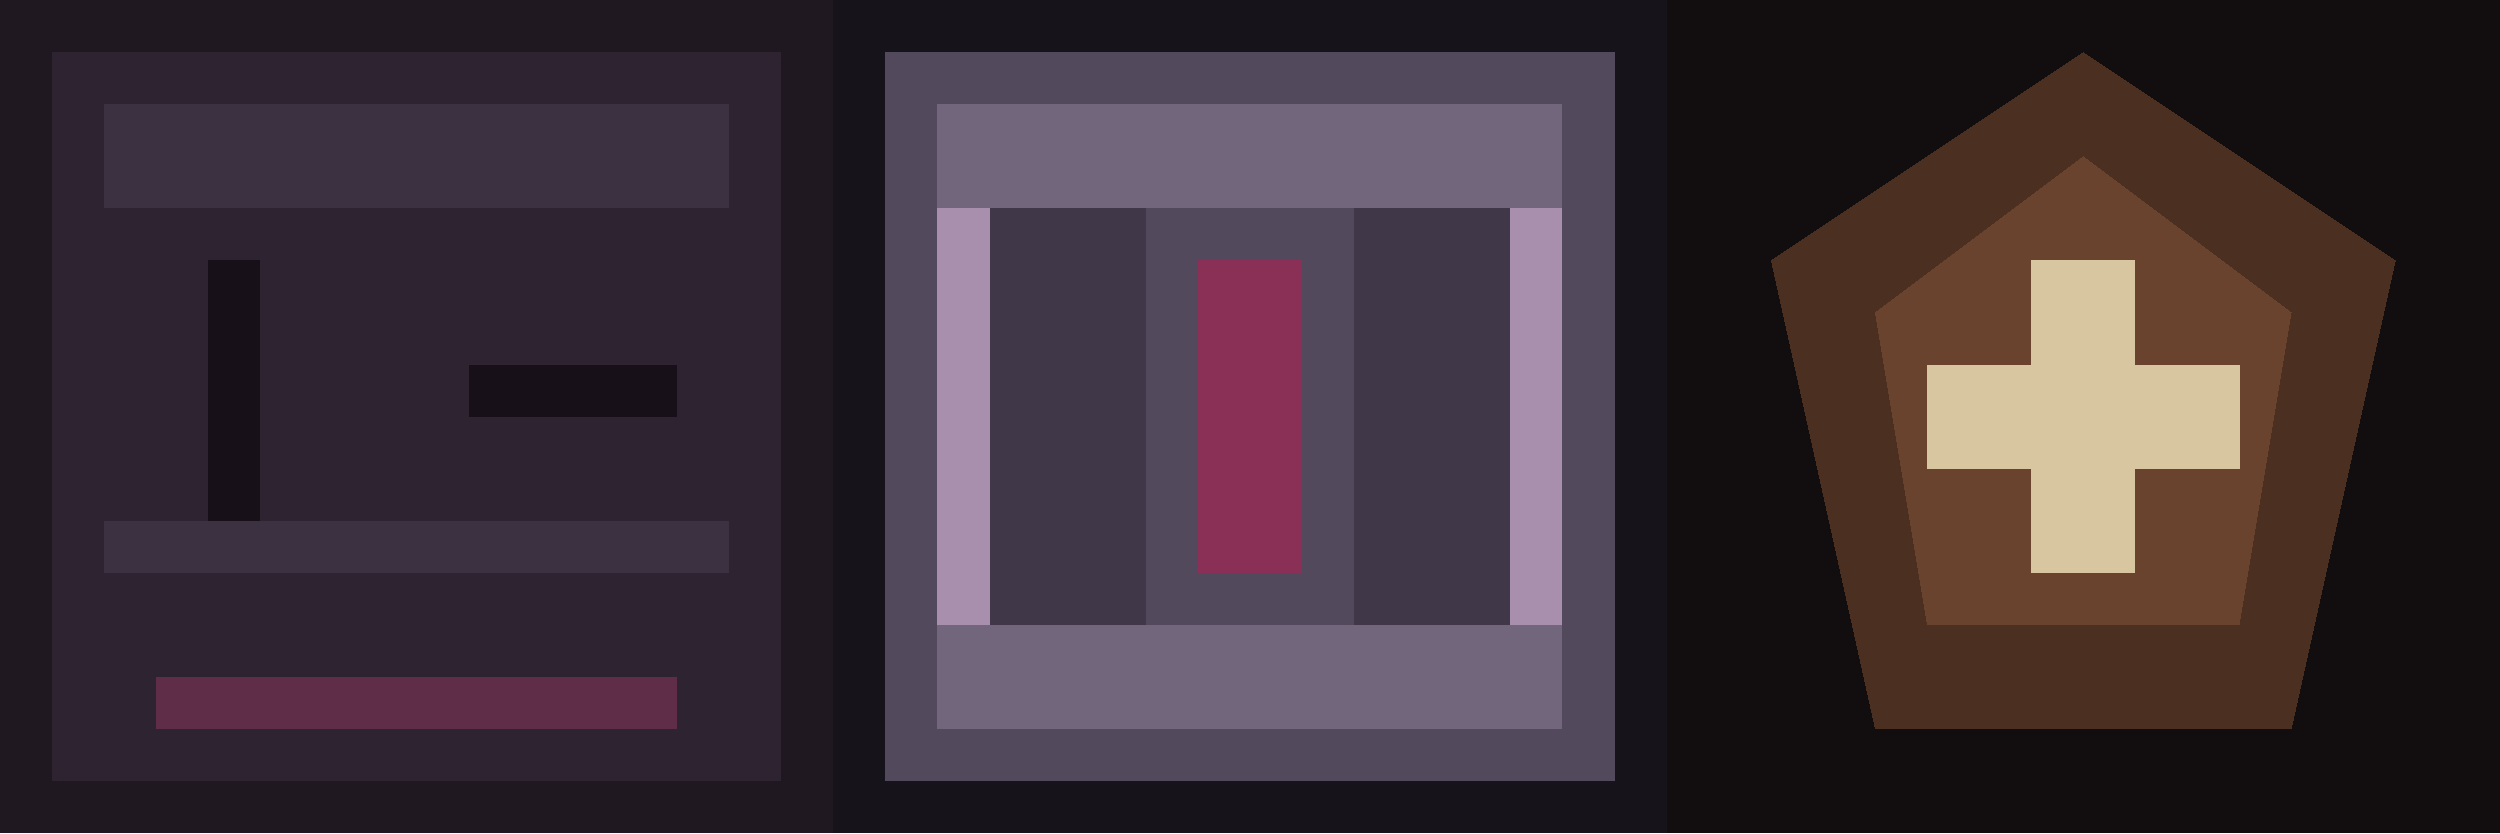
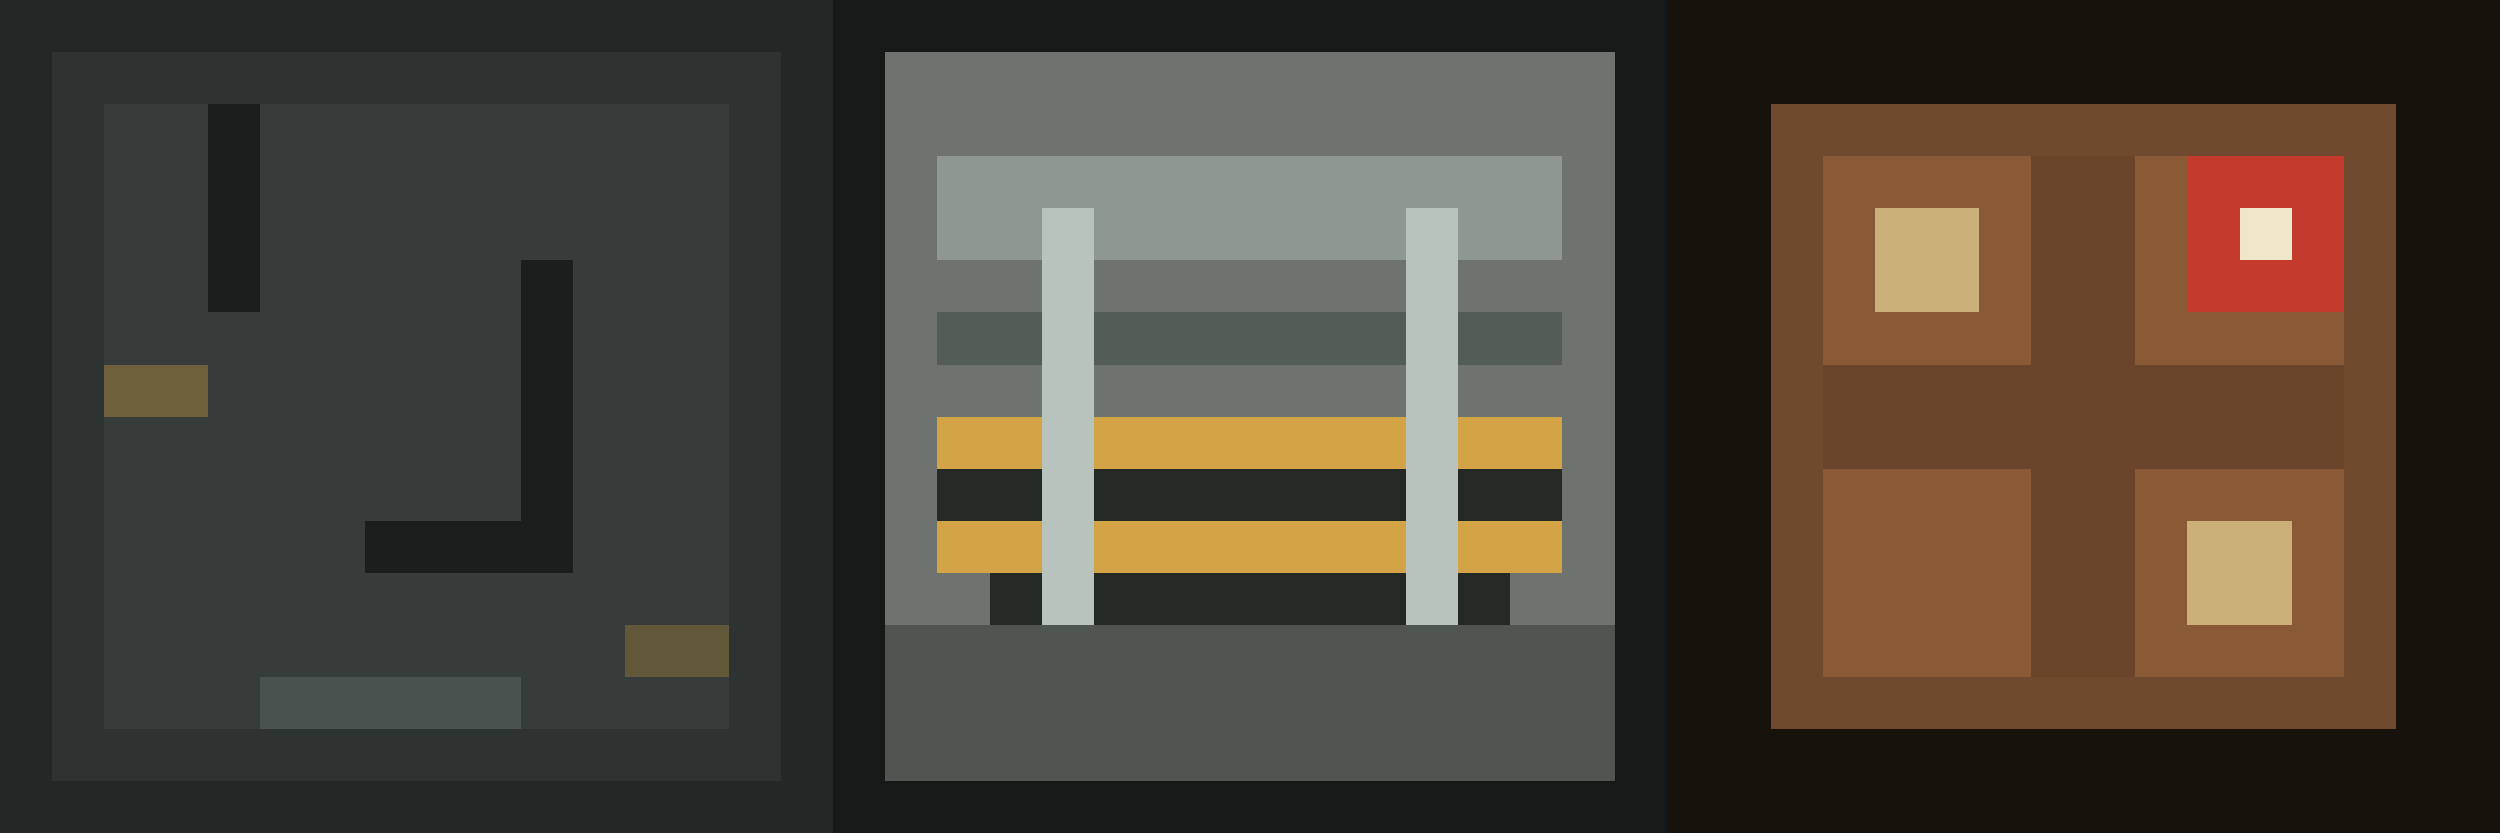
<svg xmlns="http://www.w3.org/2000/svg" width="48" height="16" viewBox="0 0 48 16" shape-rendering="crispEdges">
  <g transform="translate(0 0)">
-     <rect width="16" height="16" fill="#201820" />
-     <rect x="1" y="1" width="14" height="14" fill="#2e2330" />
-     <rect x="2" y="2" width="12" height="2" fill="#3c3140" />
-     <rect x="2" y="10" width="12" height="1" fill="#3c3140" />
-     <rect x="3" y="13" width="10" height="1" fill="#5f2d47" />
-     <rect x="4" y="5" width="1" height="5" fill="#181018" />
-     <rect x="9" y="7" width="4" height="1" fill="#181018" />
+     <rect width="16" height="16" fill="#232726" />
+     <rect x="1" y="1" width="14" height="14" fill="#2d3331" />
+     <rect x="2" y="2" width="12" height="12" fill="#353c39" />
+     <rect x="4" y="2" width="1" height="4" fill="#1a1e1d" />
+     <rect x="10" y="5" width="1" height="5" fill="#1a1e1d" />
+     <rect x="7" y="10" width="4" height="1" fill="#1a1e1d" />
+     <rect x="2" y="7" width="2" height="1" fill="#b38c3e" fill-opacity="0.45" />
+     <rect x="12" y="12" width="2" height="1" fill="#b38c3e" fill-opacity="0.35" />
+     <rect x="5" y="13" width="5" height="1" fill="#4a524f" />
  </g>
  <g transform="translate(16 0)">
-     <rect width="16" height="16" fill="#17131a" />
-     <rect x="1" y="1" width="14" height="14" fill="#53495c" />
-     <rect x="2" y="2" width="12" height="2" fill="#72667d" />
-     <rect x="2" y="12" width="12" height="2" fill="#72667d" />
-     <rect x="3" y="4" width="3" height="8" fill="#403848" />
-     <rect x="10" y="4" width="3" height="8" fill="#403848" />
-     <rect x="7" y="5" width="2" height="6" fill="#8a2f56" />
-     <rect x="2" y="4" width="1" height="8" fill="#a98fae" />
-     <rect x="13" y="4" width="1" height="8" fill="#a98fae" />
+     <rect width="16" height="16" fill="#151917" />
+     <rect x="1" y="1" width="14" height="14" fill="#6f736f" />
+     <rect x="1" y="12" width="14" height="3" fill="#4f5652" />
+     <rect x="2" y="3" width="12" height="2" fill="#8e9792" />
+     <rect x="2" y="6" width="12" height="1" fill="#545c58" />
+     <rect x="2" y="8" width="12" height="1" fill="#d2a446" />
+     <rect x="2" y="9" width="12" height="1" fill="#262a27" />
+     <rect x="2" y="10" width="12" height="1" fill="#d2a446" />
+     <rect x="3" y="11" width="10" height="1" fill="#262a27" />
+     <rect x="4" y="4" width="1" height="8" fill="#b9c3bd" />
+     <rect x="11" y="4" width="1" height="8" fill="#b9c3bd" />
  </g>
  <g transform="translate(32 0)">
-     <rect width="16" height="16" fill="#120d0f" />
-     <polygon points="8,1 14,5 12,14 4,14 2,5" fill="#4b3021" />
-     <polygon points="8,3 12,6 11,12 5,12 4,6" fill="#6a432f" />
-     <rect x="7" y="5" width="2" height="6" fill="#d7c6a0" />
-     <rect x="5" y="7" width="6" height="2" fill="#d7c6a0" />
+     <rect width="16" height="16" fill="#18120d" />
+     <rect x="2" y="2" width="12" height="12" fill="#704a2f" />
+     <rect x="3" y="3" width="10" height="10" fill="#8a5a37" />
+     <rect x="3" y="7" width="10" height="2" fill="#6a452b" />
+     <rect x="7" y="3" width="2" height="10" fill="#6a452b" />
+     <rect x="4" y="4" width="2" height="2" fill="#ccb07a" />
+     <rect x="10" y="10" width="2" height="2" fill="#ccb07a" />
+     <rect x="10" y="3" width="3" height="3" fill="#c43a2d" />
+     <rect x="11" y="4" width="1" height="1" fill="#f0e6c8" />
  </g>
</svg>
